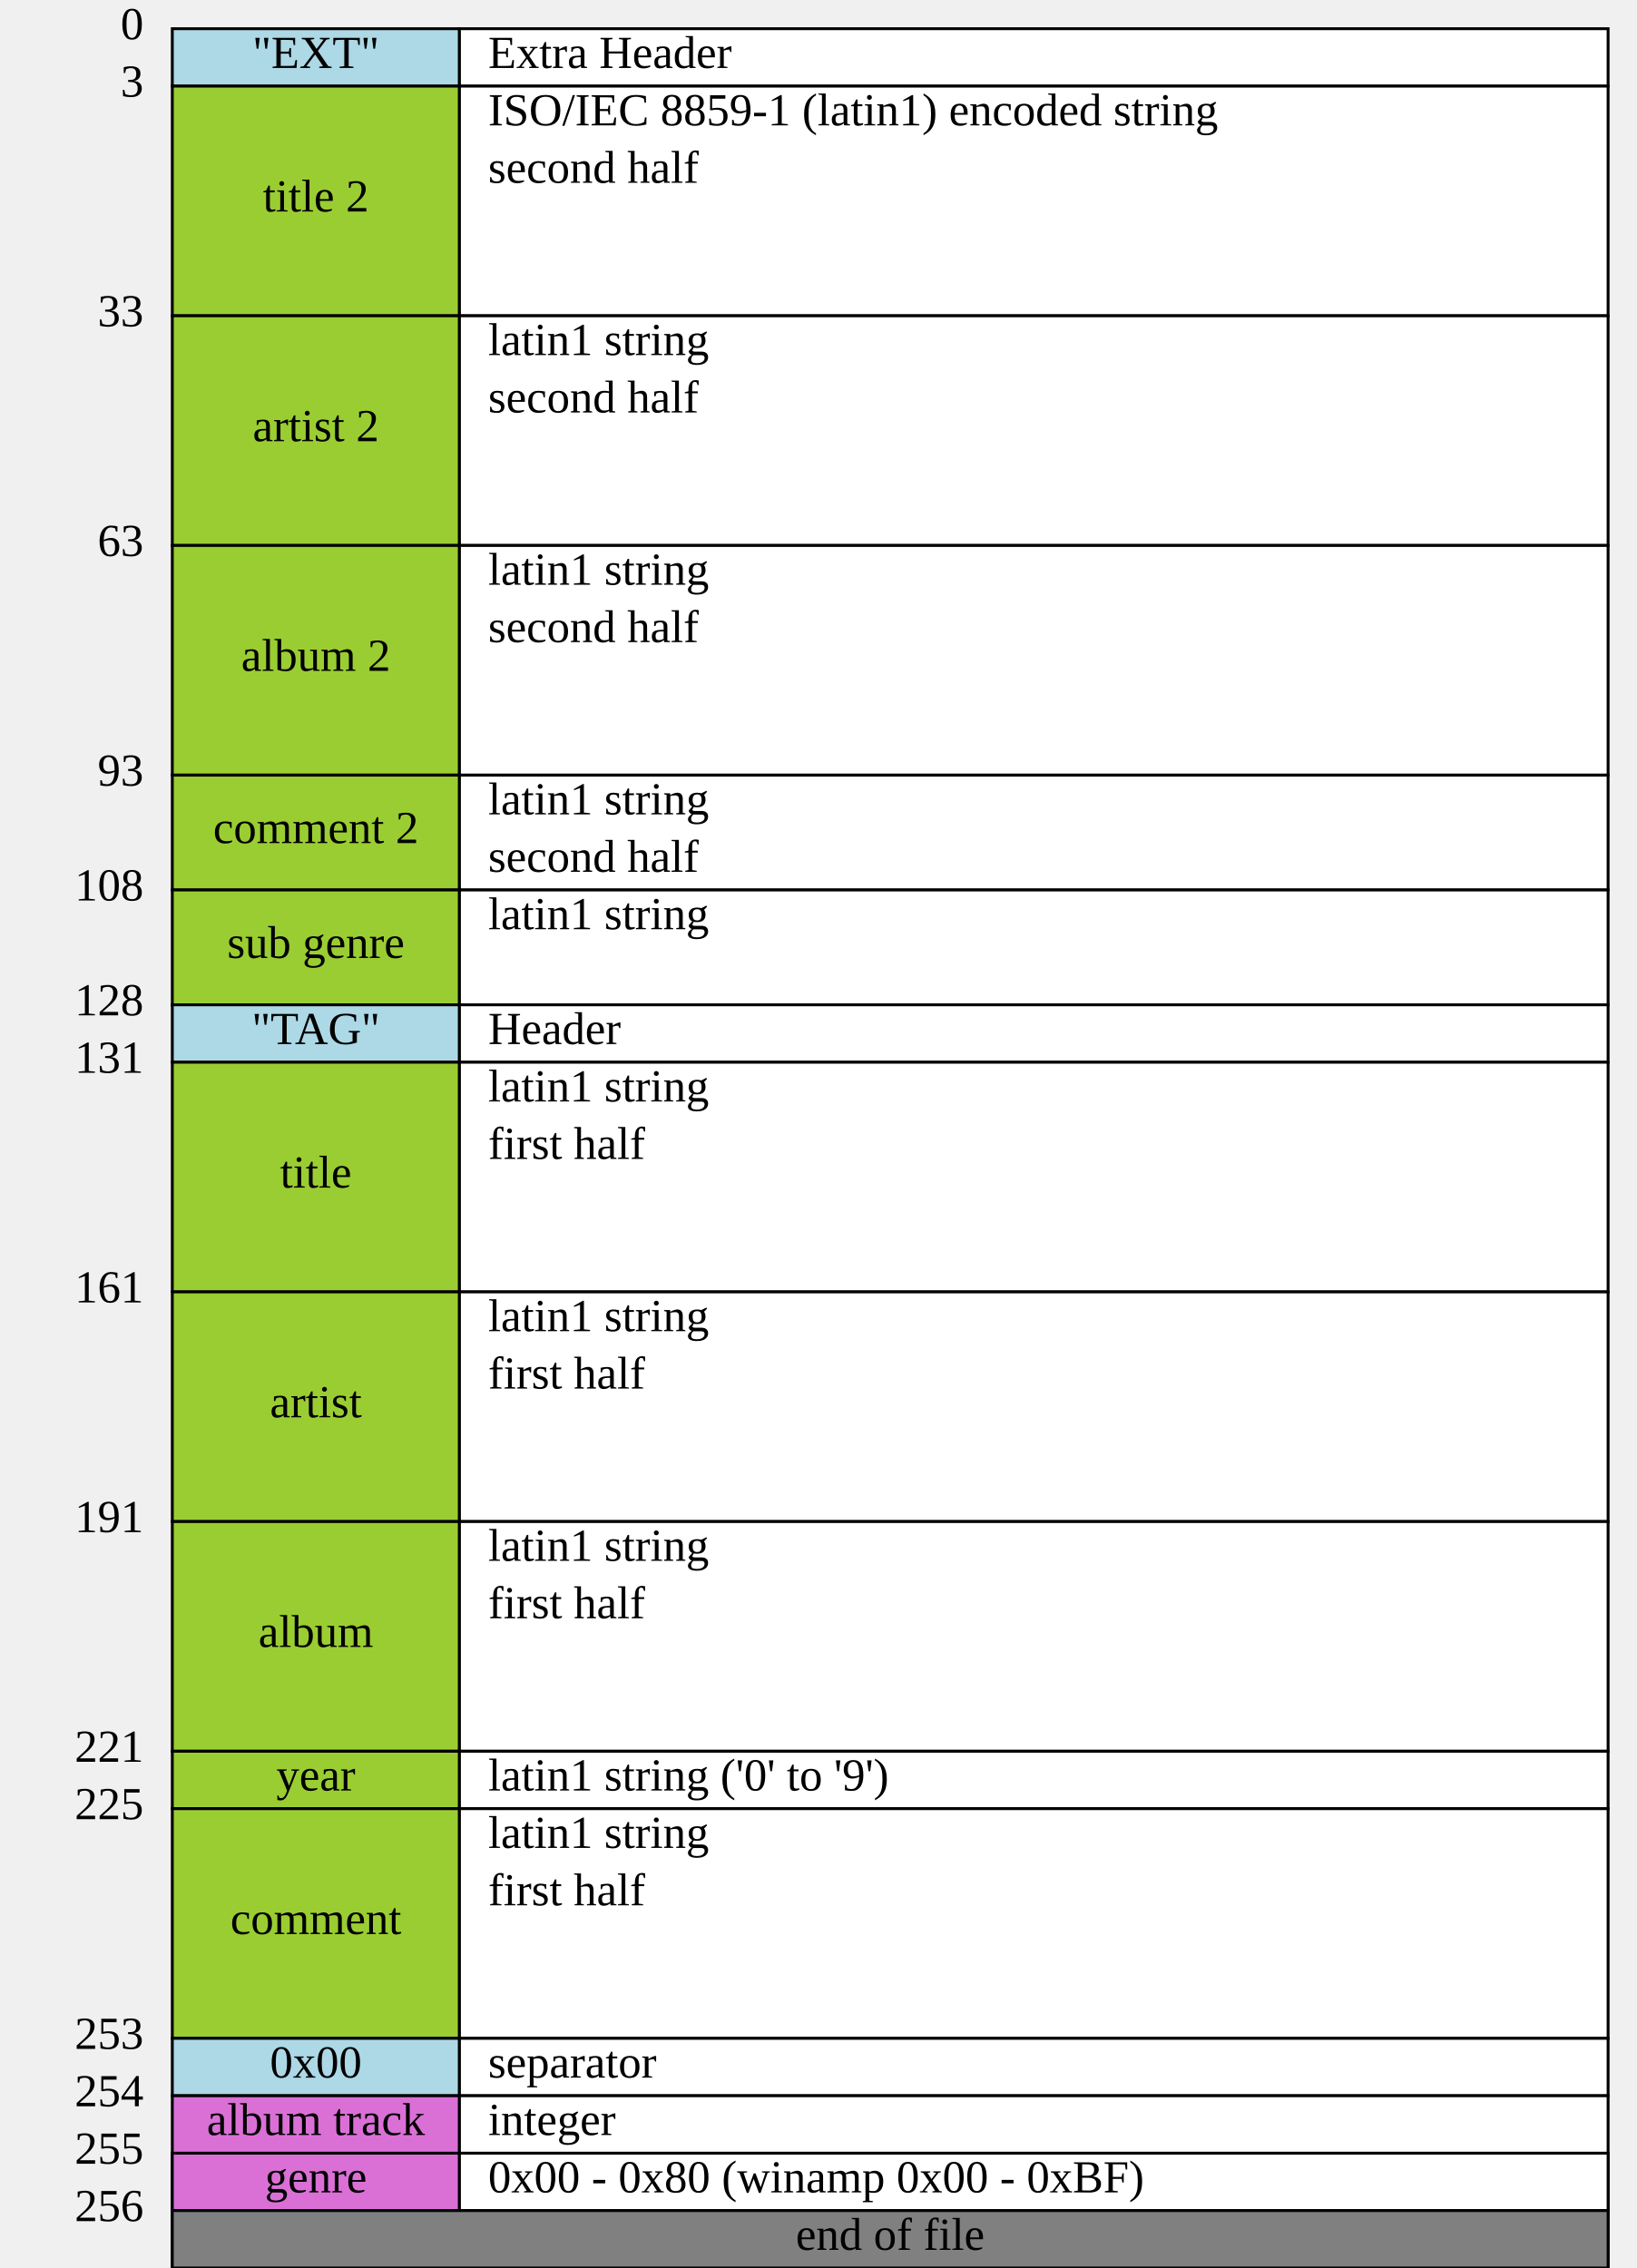
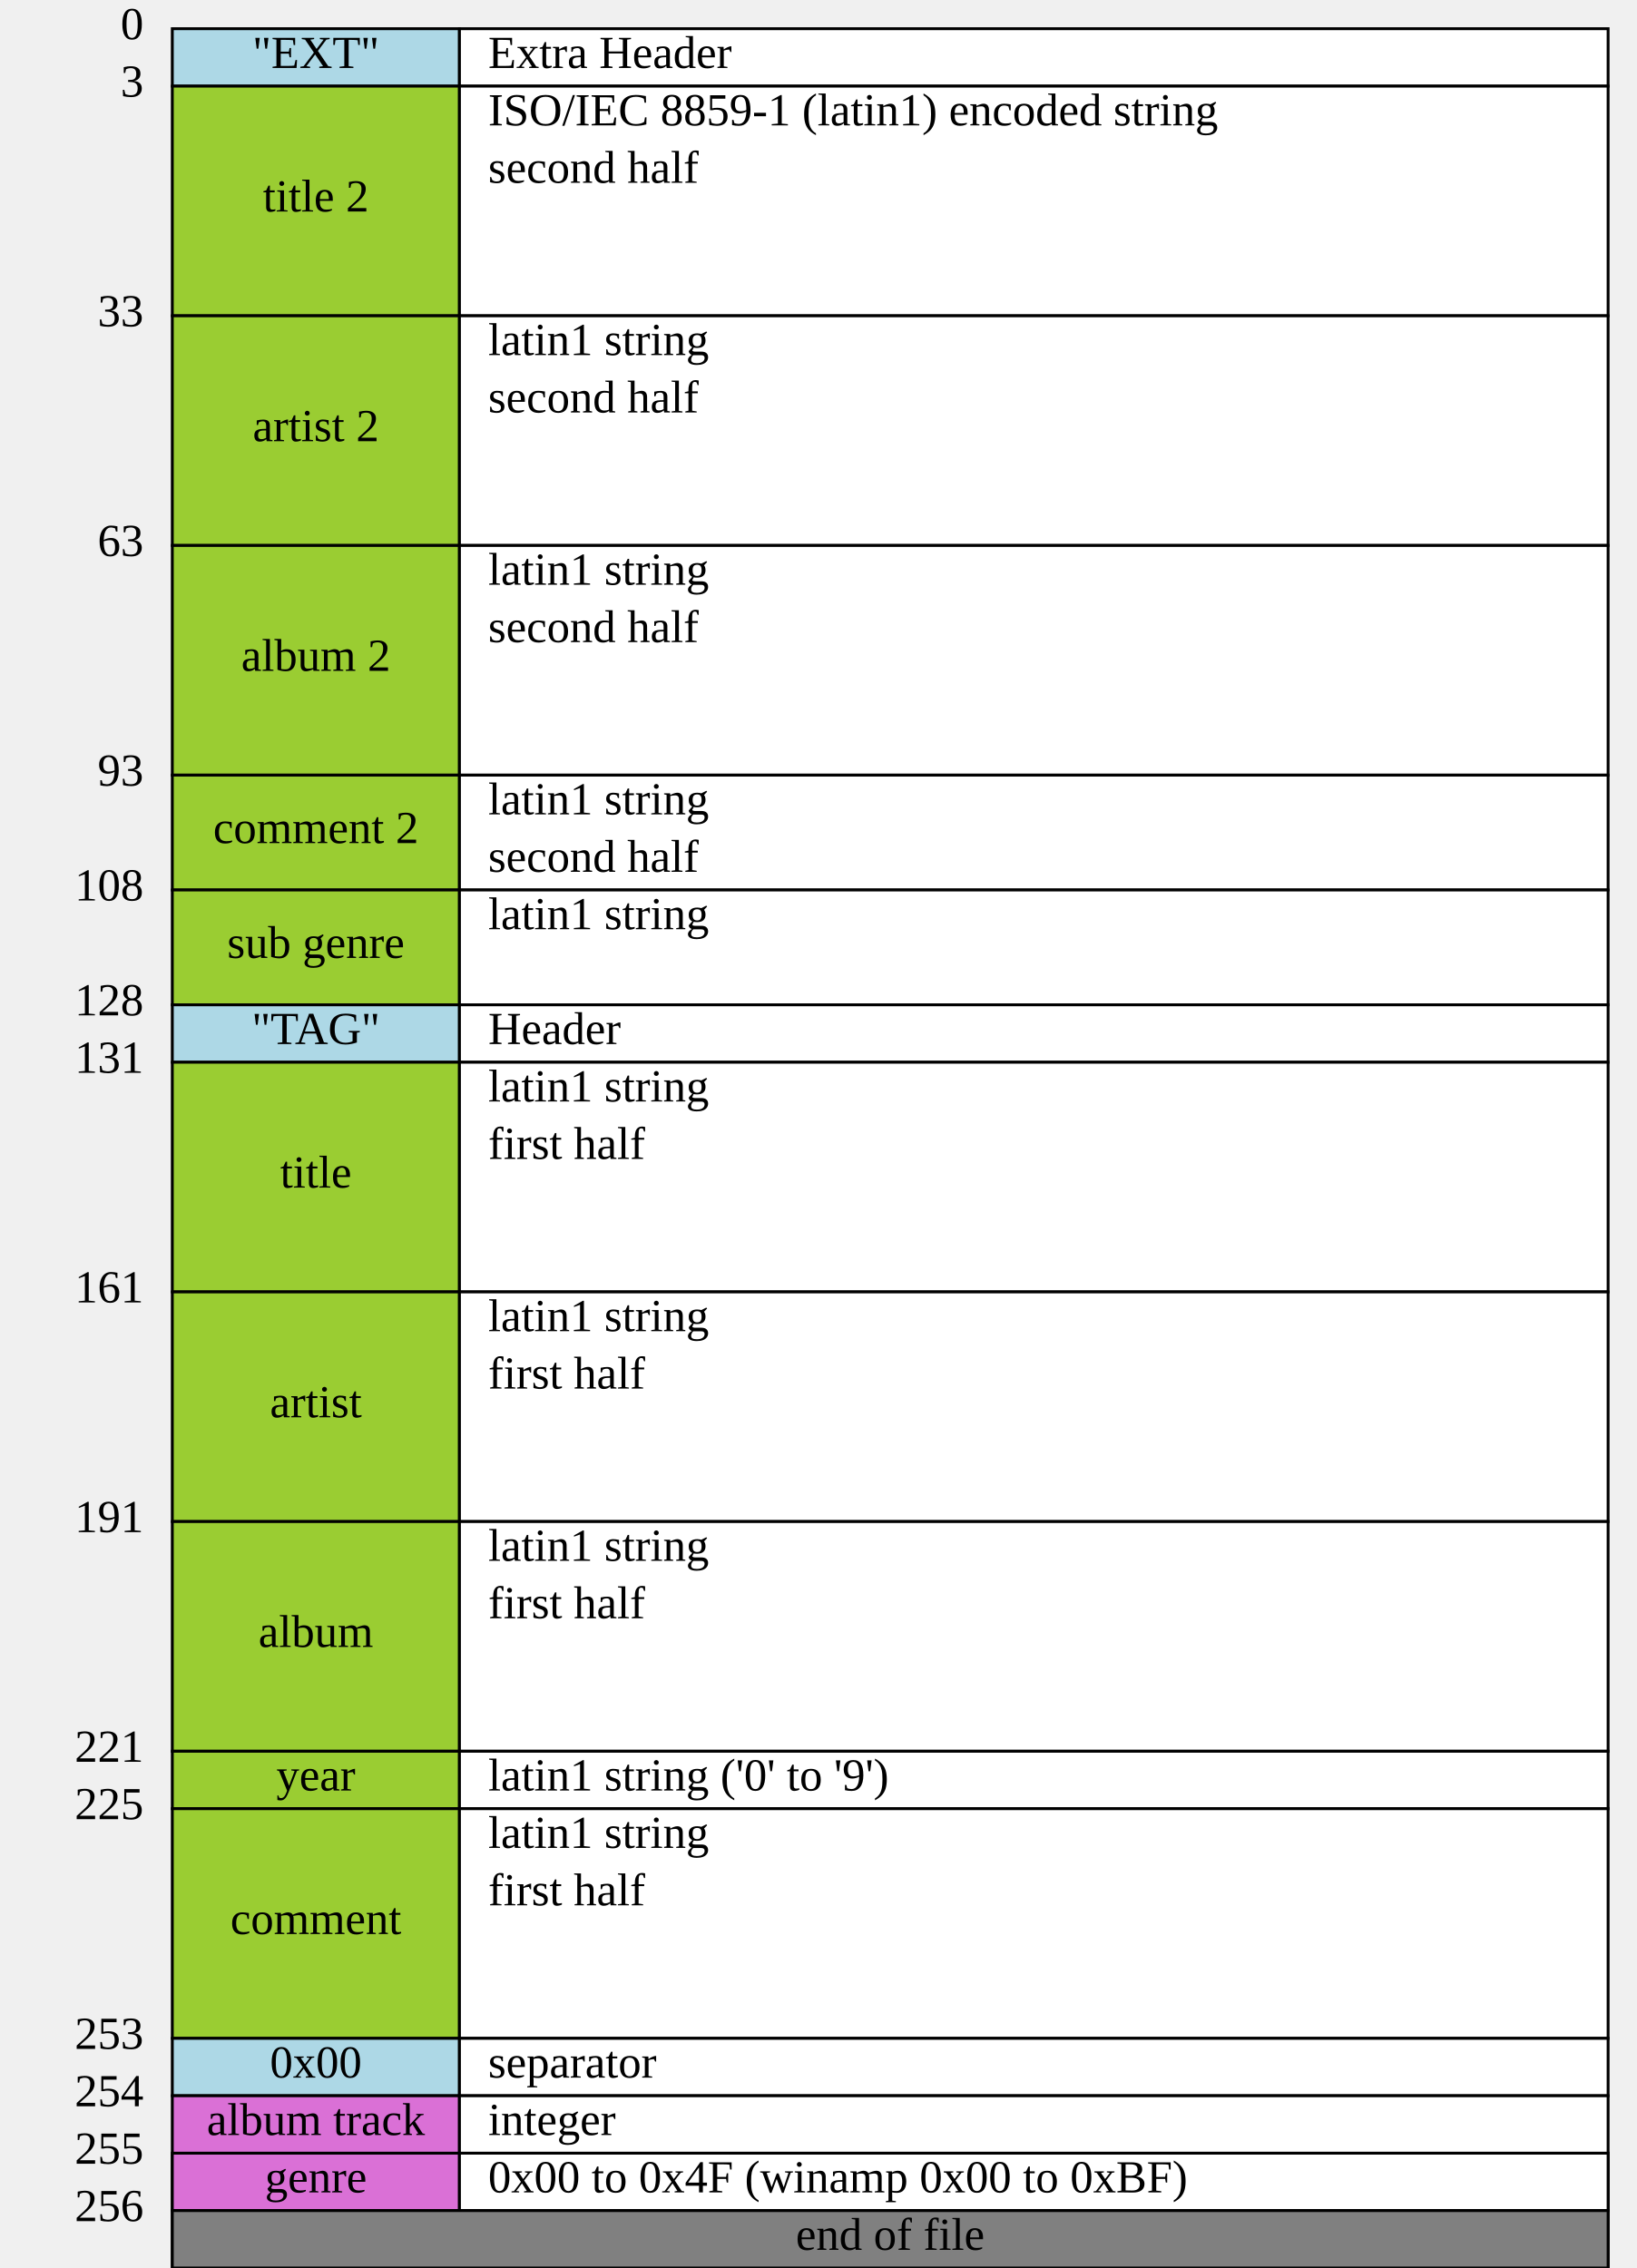
<svg xmlns="http://www.w3.org/2000/svg" viewBox="0 0 570 790">
  <style>
    rect {
      stroke: black;
      fill: white;
    }
    .con { fill: lightblue }
    .ast { fill: yellowgreen }
    .int { fill: orchid }
    .pos { fill: gray }
    text {
      stroke: none;
      fill: black;
      font-size: 16px;
      text-anchor: middle;
      dominant-baseline: middle;
    }
    .ofs { text-anchor: end }
    .ifo { text-anchor: start }
  </style>
  <text x="50" y="10" class="ofs">0</text>
  <rect x="60" y="10" height="20" width="100" class="con" />
  <rect x="160" y="10" height="20" width="400" />
  <text x="110" y="20">"EXT"</text>
  <text x="170" y="20" class="ifo">Extra Header</text>
  <text x="50" y="30" class="ofs">3</text>
  <rect x="60" y="30" height="80" width="100" class="ast" />
  <rect x="160" y="30" height="80" width="400" />
  <text x="110" y="70">title 2</text>
  <text x="170" y="40" class="ifo">ISO/IEC 8859-1 (latin1) encoded string</text>
  <text x="170" y="60" class="ifo">second half</text>
  <text x="50" y="110" class="ofs">33</text>
  <rect x="60" y="110" height="80" width="100" class="ast" />
  <rect x="160" y="110" height="80" width="400" />
  <text x="110" y="150">artist 2</text>
  <text x="170" y="120" class="ifo">latin1 string</text>
  <text x="170" y="140" class="ifo">second half</text>
  <text x="50" y="190" class="ofs">63</text>
  <rect x="60" y="190" height="80" width="100" class="ast" />
  <rect x="160" y="190" height="80" width="400" />
  <text x="110" y="230">album 2</text>
  <text x="170" y="200" class="ifo">latin1 string</text>
  <text x="170" y="220" class="ifo">second half</text>
  <text x="50" y="270" class="ofs">93</text>
  <rect x="60" y="270" height="40" width="100" class="ast" />
  <rect x="160" y="270" height="40" width="400" />
  <text x="110" y="290">comment 2</text>
  <text x="170" y="280" class="ifo">latin1 string</text>
  <text x="170" y="300" class="ifo">second half</text>
  <text x="50" y="310" class="ofs">108</text>
  <rect x="60" y="310" height="40" width="100" class="ast" />
  <rect x="160" y="310" height="40" width="400" />
  <text x="110" y="330">sub genre</text>
  <text x="170" y="320" class="ifo">latin1 string</text>
  <text x="50" y="350" class="ofs">128</text>
  <rect x="60" y="350" height="20" width="100" class="con" />
  <rect x="160" y="350" height="20" width="400" />
  <text x="110" y="360">"TAG"</text>
  <text x="170" y="360" class="ifo">Header</text>
  <text x="50" y="370" class="ofs">131</text>
  <rect x="60" y="370" height="80" width="100" class="ast" />
  <rect x="160" y="370" height="80" width="400" />
  <text x="110" y="410">title</text>
  <text x="170" y="380" class="ifo">latin1 string</text>
  <text x="170" y="400" class="ifo">first half</text>
  <text x="50" y="450" class="ofs">161</text>
  <rect x="60" y="450" height="80" width="100" class="ast" />
  <rect x="160" y="450" height="80" width="400" />
  <text x="110" y="490">artist</text>
  <text x="170" y="460" class="ifo">latin1 string</text>
  <text x="170" y="480" class="ifo">first half</text>
  <text x="50" y="530" class="ofs">191</text>
  <rect x="60" y="530" height="80" width="100" class="ast" />
  <rect x="160" y="530" height="80" width="400" />
  <text x="110" y="570">album</text>
  <text x="170" y="540" class="ifo">latin1 string</text>
  <text x="170" y="560" class="ifo">first half</text>
  <text x="50" y="610" class="ofs">221</text>
  <rect x="60" y="610" height="20" width="100" class="ast" />
  <rect x="160" y="610" height="20" width="400" />
  <text x="110" y="620">year</text>
  <text x="170" y="620" class="ifo">latin1 string ('0' to '9')</text>
  <text x="50" y="630" class="ofs">225</text>
  <rect x="60" y="630" height="80" width="100" class="ast" />
  <rect x="160" y="630" height="80" width="400" />
  <text x="110" y="670">comment</text>
  <text x="170" y="640" class="ifo">latin1 string</text>
  <text x="170" y="660" class="ifo">first half</text>
  <text x="50" y="710" class="ofs">253</text>
  <rect x="60" y="710" height="20" width="100" class="con" />
  <rect x="160" y="710" height="20" width="400" />
  <text x="110" y="720">0x00</text>
  <text x="170" y="720" class="ifo">separator</text>
  <text x="50" y="730" class="ofs">254</text>
  <rect x="60" y="730" height="80" width="100" class="int" />
  <rect x="160" y="730" height="80" width="400" />
  <text x="110" y="740">album track</text>
  <text x="170" y="740" class="ifo">integer</text>
  <text x="50" y="750" class="ofs">255</text>
  <rect x="60" y="750" height="20" width="100" class="int" />
  <rect x="160" y="750" height="20" width="400" />
  <text x="110" y="760">genre</text>
-   <text x="170" y="760" class="ifo">0x00 - 0x80 (winamp 0x00 - 0xBF)</text>
+   <text x="170" y="760" class="ifo">0x00 to 0x4F (winamp 0x00 to 0xBF)</text>
  <text x="50" y="770" class="ofs">256</text>
  <rect x="60" y="770" height="20" width="500" class="pos" />
  <text x="310" y="780">end of file</text>
</svg>
